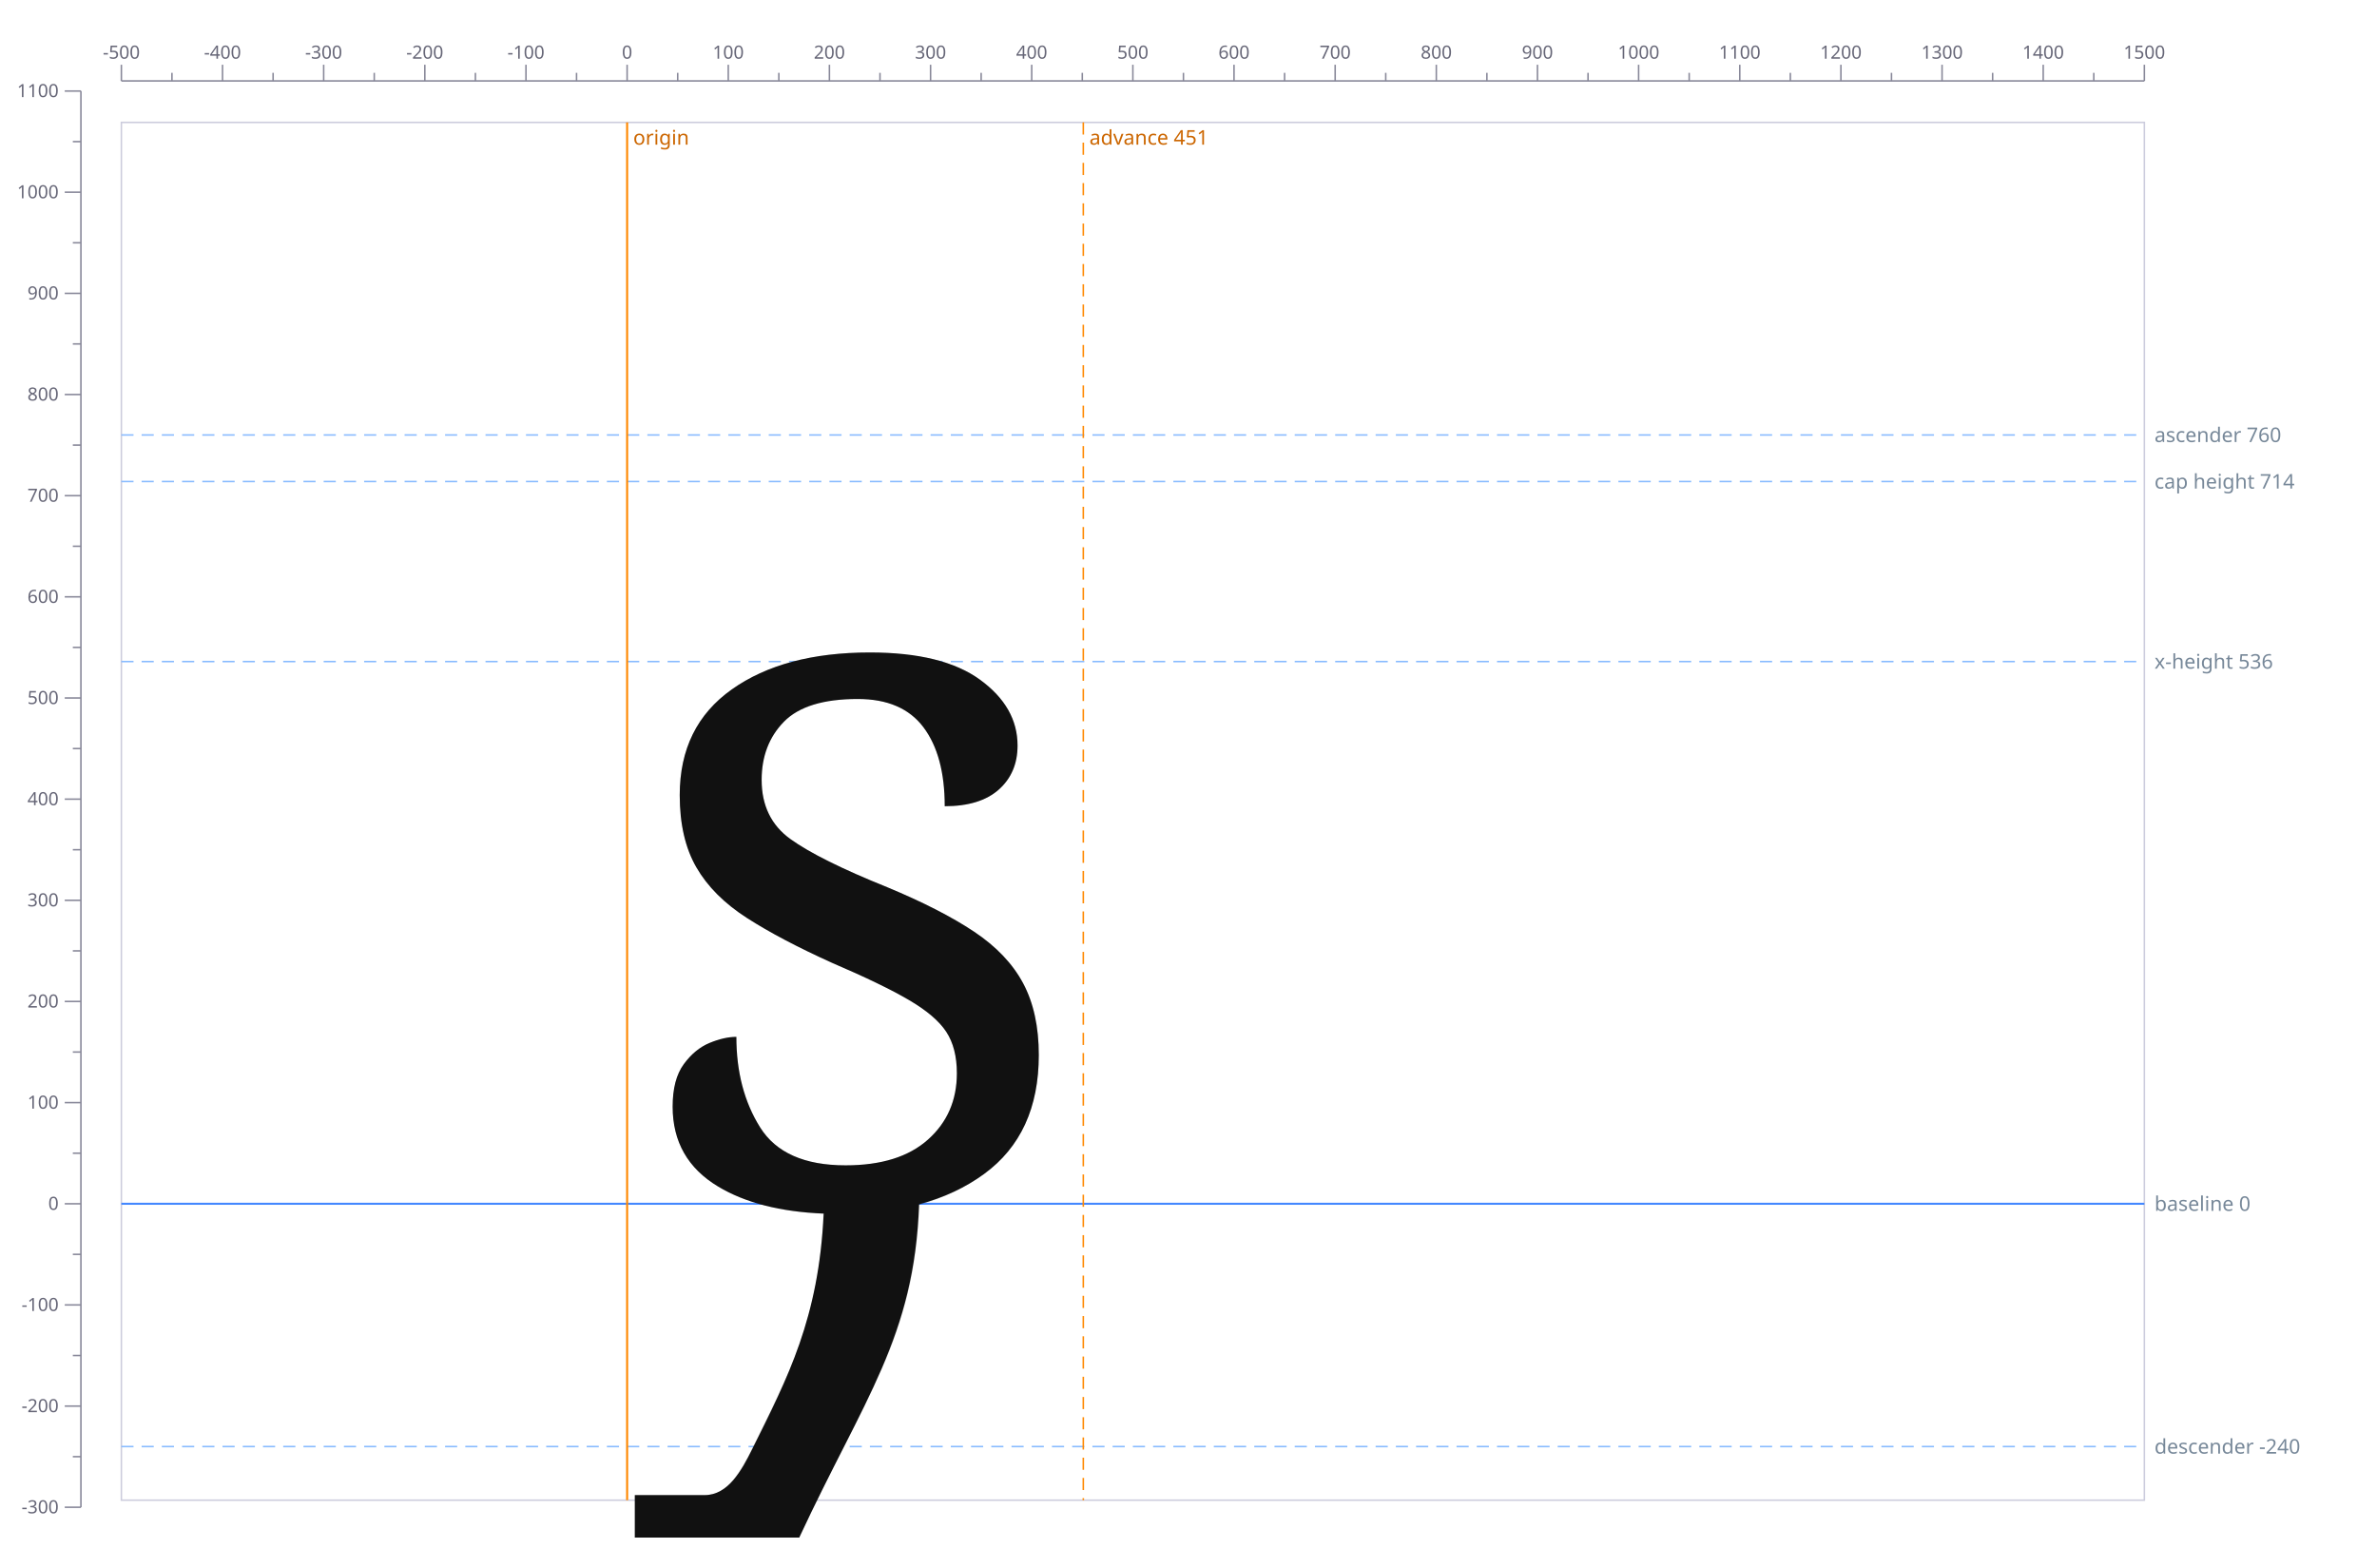
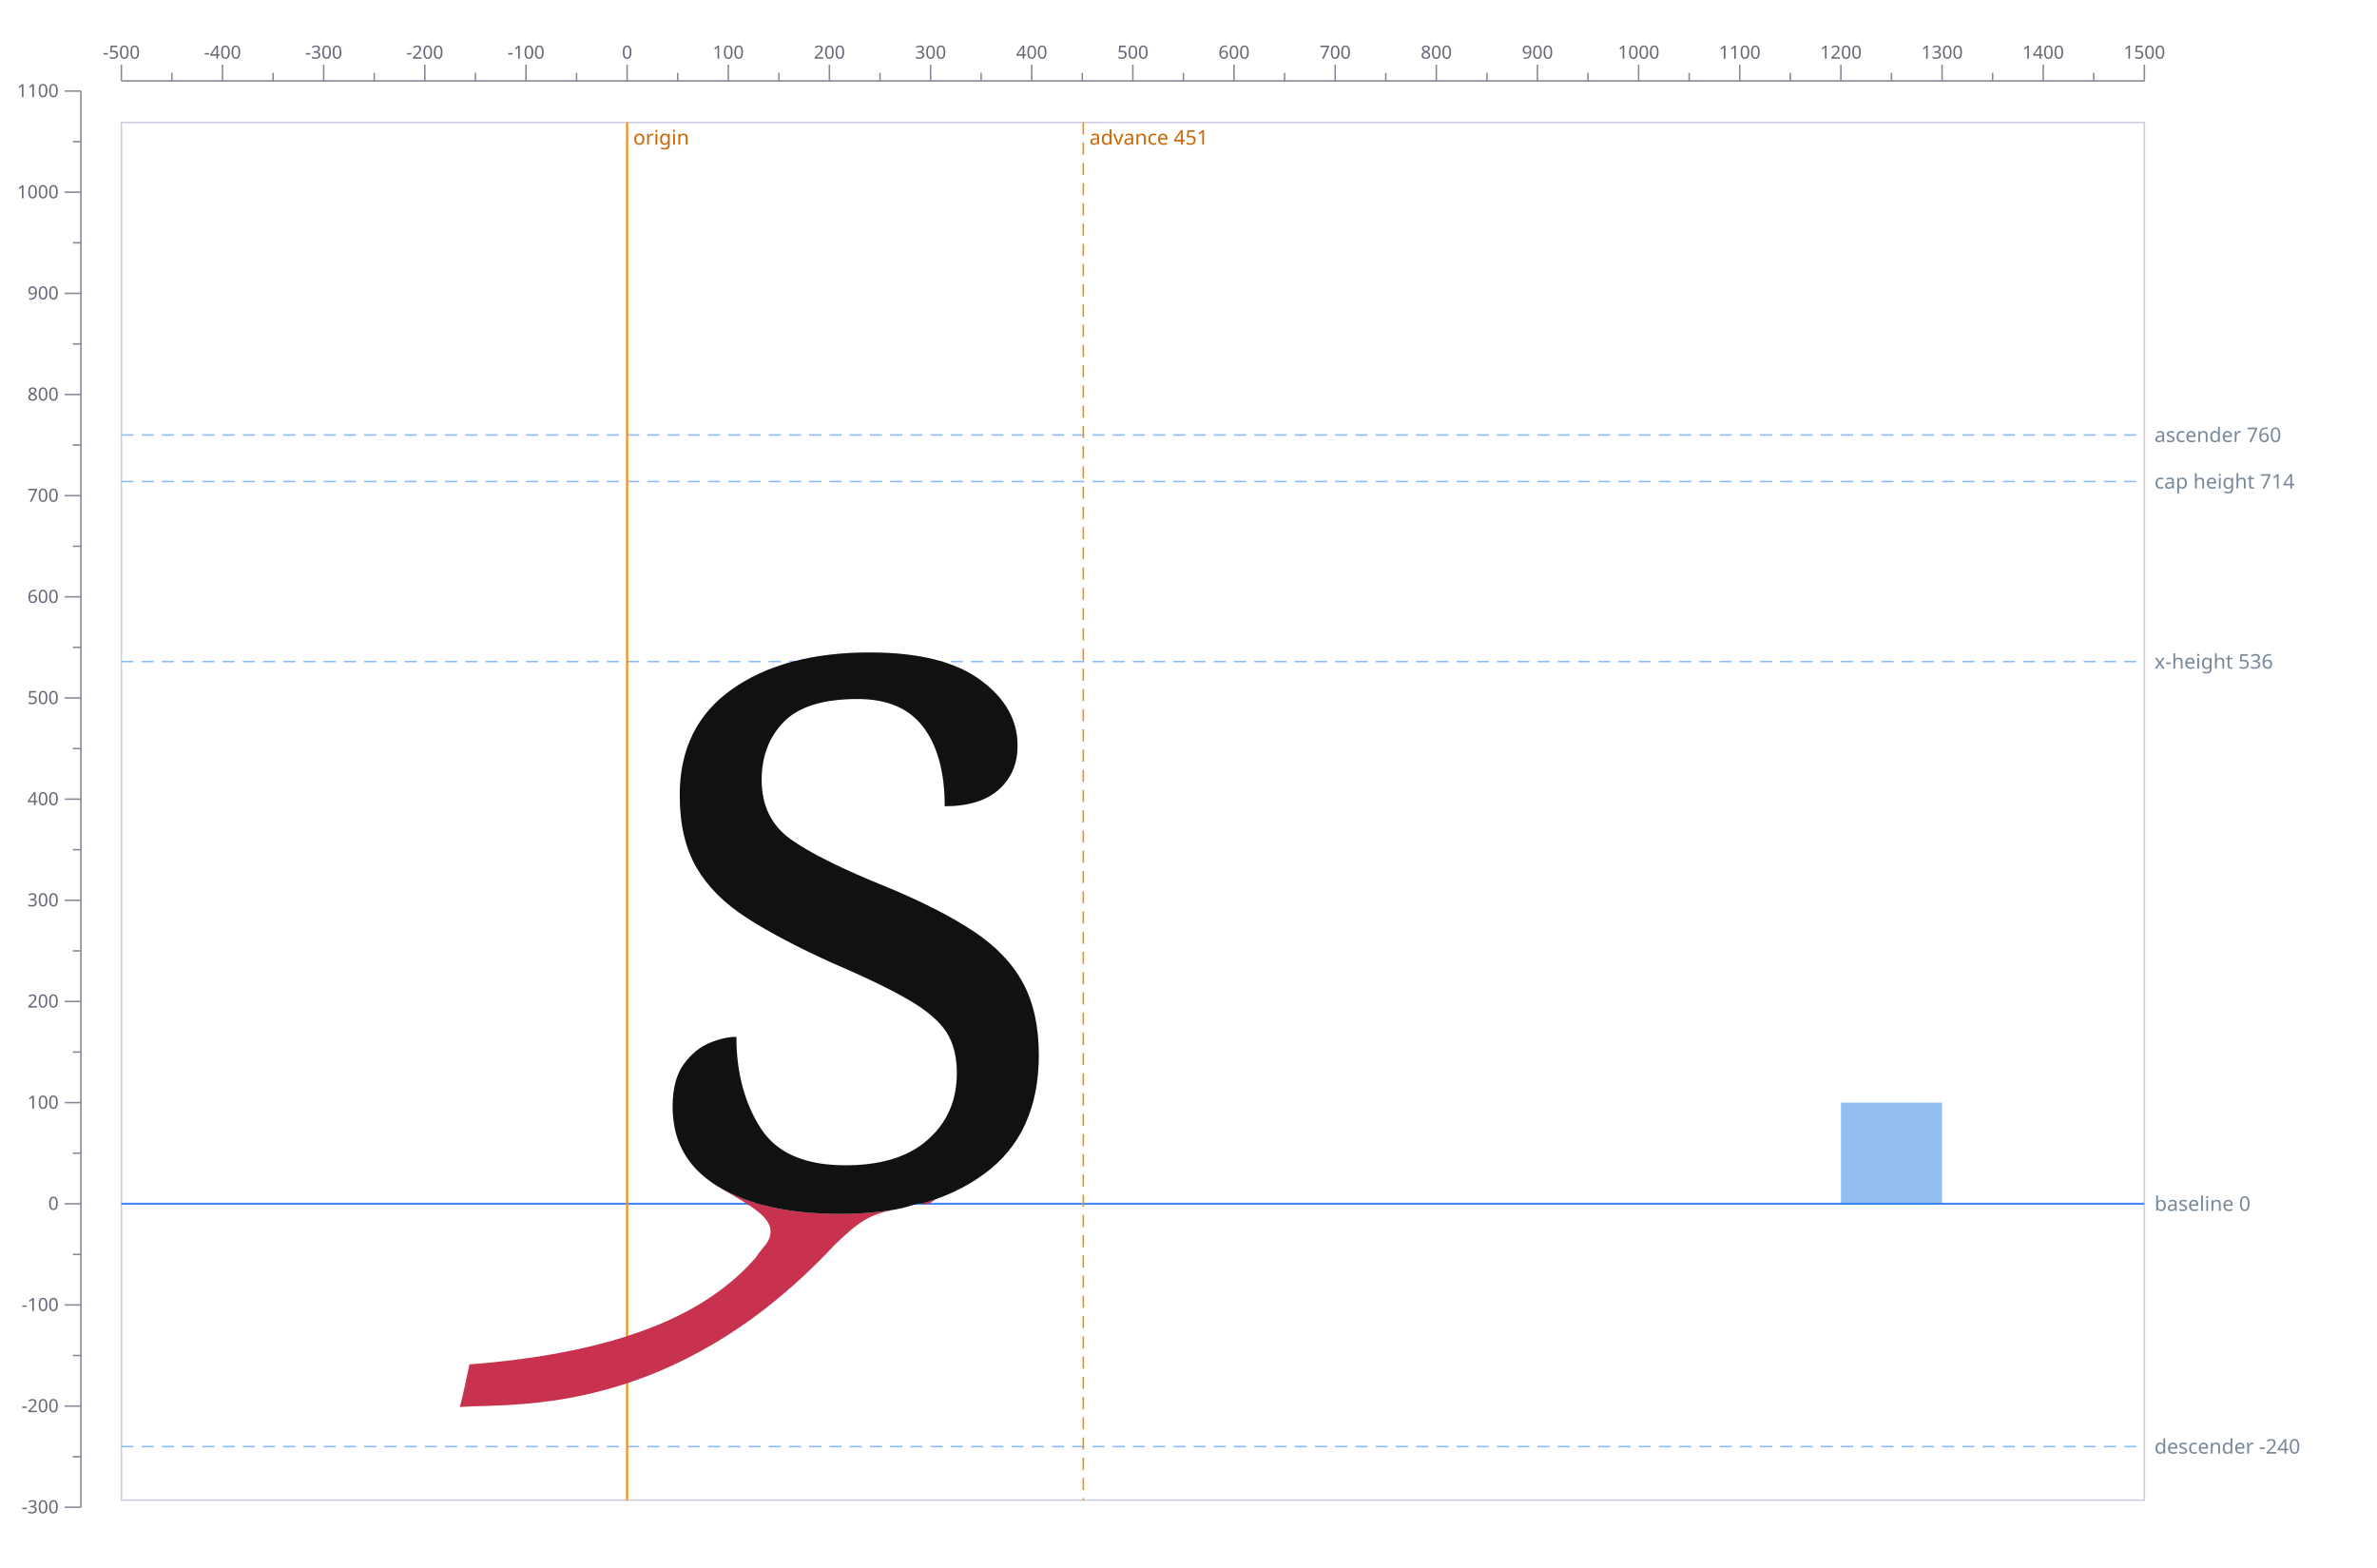
<svg xmlns="http://www.w3.org/2000/svg" viewBox="0 0 2350 1550" data-glyph="s_uni0326" data-family="serif" data-origin="620 1190" data-upm="1000" data-advance="451">
  <g id="guides">
    <rect x="120" y="121" width="2000" height="1362" fill="none" stroke="#ccd" stroke-width="1.5" />
    <line x1="120" x2="2120" y1="1430" y2="1430" stroke="#8bf" stroke-width="1.5" stroke-dasharray="12 8" />
    <text x="2130" y="1437" fill="#789" font-family="sans-serif" font-size="20">descender -240</text>
    <line x1="120" x2="2120" y1="1190" y2="1190" stroke="#48f" stroke-width="2" />
    <text x="2130" y="1197" fill="#789" font-family="sans-serif" font-size="20">baseline 0</text>
    <line x1="120" x2="2120" y1="654" y2="654" stroke="#8bf" stroke-width="1.5" stroke-dasharray="12 8" />
    <text x="2130" y="661" fill="#789" font-family="sans-serif" font-size="20">x-height 536</text>
    <line x1="120" x2="2120" y1="476" y2="476" stroke="#8bf" stroke-width="1.5" stroke-dasharray="12 8" />
    <text x="2130" y="483" fill="#789" font-family="sans-serif" font-size="20">cap height 714</text>
    <line x1="120" x2="2120" y1="430" y2="430" stroke="#8bf" stroke-width="1.5" stroke-dasharray="12 8" />
    <text x="2130" y="437" fill="#789" font-family="sans-serif" font-size="20">ascender 760</text>
    <line x1="620" x2="620" y1="121" y2="1483" stroke="#f80" stroke-width="2" />
    <text x="626" y="143" fill="#c60" font-family="sans-serif" font-size="20">origin</text>
    <line x1="1071" x2="1071" y1="121" y2="1483" stroke="#f80" stroke-width="1.5" stroke-dasharray="12 8" />
    <text x="1077" y="143" fill="#c60" font-family="sans-serif" font-size="20">advance 451</text>
    <line x1="120" x2="2120" y1="80" y2="80" stroke="#889" stroke-width="1.5" />
    <line x1="120" x2="120" y1="80" y2="64" stroke="#889" stroke-width="1.5" />
    <text x="120" y="58" fill="#667" font-family="sans-serif" font-size="18" text-anchor="middle">-500</text>
    <line x1="170" x2="170" y1="80" y2="72" stroke="#889" stroke-width="1.5" />
    <line x1="220" x2="220" y1="80" y2="64" stroke="#889" stroke-width="1.5" />
    <text x="220" y="58" fill="#667" font-family="sans-serif" font-size="18" text-anchor="middle">-400</text>
    <line x1="270" x2="270" y1="80" y2="72" stroke="#889" stroke-width="1.5" />
    <line x1="320" x2="320" y1="80" y2="64" stroke="#889" stroke-width="1.5" />
    <text x="320" y="58" fill="#667" font-family="sans-serif" font-size="18" text-anchor="middle">-300</text>
    <line x1="370" x2="370" y1="80" y2="72" stroke="#889" stroke-width="1.5" />
    <line x1="420" x2="420" y1="80" y2="64" stroke="#889" stroke-width="1.5" />
    <text x="420" y="58" fill="#667" font-family="sans-serif" font-size="18" text-anchor="middle">-200</text>
    <line x1="470" x2="470" y1="80" y2="72" stroke="#889" stroke-width="1.5" />
    <line x1="520" x2="520" y1="80" y2="64" stroke="#889" stroke-width="1.5" />
    <text x="520" y="58" fill="#667" font-family="sans-serif" font-size="18" text-anchor="middle">-100</text>
    <line x1="570" x2="570" y1="80" y2="72" stroke="#889" stroke-width="1.5" />
    <line x1="620" x2="620" y1="80" y2="64" stroke="#889" stroke-width="1.5" />
    <text x="620" y="58" fill="#667" font-family="sans-serif" font-size="18" text-anchor="middle">0</text>
    <line x1="670" x2="670" y1="80" y2="72" stroke="#889" stroke-width="1.5" />
    <line x1="720" x2="720" y1="80" y2="64" stroke="#889" stroke-width="1.5" />
    <text x="720" y="58" fill="#667" font-family="sans-serif" font-size="18" text-anchor="middle">100</text>
    <line x1="770" x2="770" y1="80" y2="72" stroke="#889" stroke-width="1.5" />
    <line x1="820" x2="820" y1="80" y2="64" stroke="#889" stroke-width="1.5" />
    <text x="820" y="58" fill="#667" font-family="sans-serif" font-size="18" text-anchor="middle">200</text>
    <line x1="870" x2="870" y1="80" y2="72" stroke="#889" stroke-width="1.5" />
    <line x1="920" x2="920" y1="80" y2="64" stroke="#889" stroke-width="1.5" />
    <text x="920" y="58" fill="#667" font-family="sans-serif" font-size="18" text-anchor="middle">300</text>
    <line x1="970" x2="970" y1="80" y2="72" stroke="#889" stroke-width="1.5" />
    <line x1="1020" x2="1020" y1="80" y2="64" stroke="#889" stroke-width="1.5" />
    <text x="1020" y="58" fill="#667" font-family="sans-serif" font-size="18" text-anchor="middle">400</text>
    <line x1="1070" x2="1070" y1="80" y2="72" stroke="#889" stroke-width="1.5" />
    <line x1="1120" x2="1120" y1="80" y2="64" stroke="#889" stroke-width="1.5" />
    <text x="1120" y="58" fill="#667" font-family="sans-serif" font-size="18" text-anchor="middle">500</text>
    <line x1="1170" x2="1170" y1="80" y2="72" stroke="#889" stroke-width="1.5" />
    <line x1="1220" x2="1220" y1="80" y2="64" stroke="#889" stroke-width="1.5" />
    <text x="1220" y="58" fill="#667" font-family="sans-serif" font-size="18" text-anchor="middle">600</text>
    <line x1="1270" x2="1270" y1="80" y2="72" stroke="#889" stroke-width="1.5" />
    <line x1="1320" x2="1320" y1="80" y2="64" stroke="#889" stroke-width="1.5" />
    <text x="1320" y="58" fill="#667" font-family="sans-serif" font-size="18" text-anchor="middle">700</text>
    <line x1="1370" x2="1370" y1="80" y2="72" stroke="#889" stroke-width="1.5" />
    <line x1="1420" x2="1420" y1="80" y2="64" stroke="#889" stroke-width="1.5" />
    <text x="1420" y="58" fill="#667" font-family="sans-serif" font-size="18" text-anchor="middle">800</text>
    <line x1="1470" x2="1470" y1="80" y2="72" stroke="#889" stroke-width="1.5" />
    <line x1="1520" x2="1520" y1="80" y2="64" stroke="#889" stroke-width="1.5" />
    <text x="1520" y="58" fill="#667" font-family="sans-serif" font-size="18" text-anchor="middle">900</text>
    <line x1="1570" x2="1570" y1="80" y2="72" stroke="#889" stroke-width="1.5" />
    <line x1="1620" x2="1620" y1="80" y2="64" stroke="#889" stroke-width="1.5" />
    <text x="1620" y="58" fill="#667" font-family="sans-serif" font-size="18" text-anchor="middle">1000</text>
    <line x1="1670" x2="1670" y1="80" y2="72" stroke="#889" stroke-width="1.5" />
    <line x1="1720" x2="1720" y1="80" y2="64" stroke="#889" stroke-width="1.5" />
    <text x="1720" y="58" fill="#667" font-family="sans-serif" font-size="18" text-anchor="middle">1100</text>
    <line x1="1770" x2="1770" y1="80" y2="72" stroke="#889" stroke-width="1.5" />
    <line x1="1820" x2="1820" y1="80" y2="64" stroke="#889" stroke-width="1.5" />
    <text x="1820" y="58" fill="#667" font-family="sans-serif" font-size="18" text-anchor="middle">1200</text>
    <line x1="1870" x2="1870" y1="80" y2="72" stroke="#889" stroke-width="1.5" />
    <line x1="1920" x2="1920" y1="80" y2="64" stroke="#889" stroke-width="1.5" />
    <text x="1920" y="58" fill="#667" font-family="sans-serif" font-size="18" text-anchor="middle">1300</text>
    <line x1="1970" x2="1970" y1="80" y2="72" stroke="#889" stroke-width="1.5" />
    <line x1="2020" x2="2020" y1="80" y2="64" stroke="#889" stroke-width="1.5" />
    <text x="2020" y="58" fill="#667" font-family="sans-serif" font-size="18" text-anchor="middle">1400</text>
    <line x1="2070" x2="2070" y1="80" y2="72" stroke="#889" stroke-width="1.5" />
    <line x1="2120" x2="2120" y1="80" y2="64" stroke="#889" stroke-width="1.5" />
    <text x="2120" y="58" fill="#667" font-family="sans-serif" font-size="18" text-anchor="middle">1500</text>
    <line x1="80" x2="80" y1="90" y2="1490" stroke="#889" stroke-width="1.5" />
    <line x1="80" x2="64" y1="1490" y2="1490" stroke="#889" stroke-width="1.5" />
    <text x="58" y="1496" fill="#667" font-family="sans-serif" font-size="18" text-anchor="end">-300</text>
    <line x1="80" x2="72" y1="1440" y2="1440" stroke="#889" stroke-width="1.5" />
    <line x1="80" x2="64" y1="1390" y2="1390" stroke="#889" stroke-width="1.5" />
    <text x="58" y="1396" fill="#667" font-family="sans-serif" font-size="18" text-anchor="end">-200</text>
    <line x1="80" x2="72" y1="1340" y2="1340" stroke="#889" stroke-width="1.5" />
    <line x1="80" x2="64" y1="1290" y2="1290" stroke="#889" stroke-width="1.5" />
    <text x="58" y="1296" fill="#667" font-family="sans-serif" font-size="18" text-anchor="end">-100</text>
    <line x1="80" x2="72" y1="1240" y2="1240" stroke="#889" stroke-width="1.5" />
    <line x1="80" x2="64" y1="1190" y2="1190" stroke="#889" stroke-width="1.5" />
    <text x="58" y="1196" fill="#667" font-family="sans-serif" font-size="18" text-anchor="end">0</text>
    <line x1="80" x2="72" y1="1140" y2="1140" stroke="#889" stroke-width="1.5" />
    <line x1="80" x2="64" y1="1090" y2="1090" stroke="#889" stroke-width="1.5" />
    <text x="58" y="1096" fill="#667" font-family="sans-serif" font-size="18" text-anchor="end">100</text>
    <line x1="80" x2="72" y1="1040" y2="1040" stroke="#889" stroke-width="1.5" />
    <line x1="80" x2="64" y1="990" y2="990" stroke="#889" stroke-width="1.5" />
    <text x="58" y="996" fill="#667" font-family="sans-serif" font-size="18" text-anchor="end">200</text>
    <line x1="80" x2="72" y1="940" y2="940" stroke="#889" stroke-width="1.5" />
    <line x1="80" x2="64" y1="890" y2="890" stroke="#889" stroke-width="1.5" />
    <text x="58" y="896" fill="#667" font-family="sans-serif" font-size="18" text-anchor="end">300</text>
    <line x1="80" x2="72" y1="840" y2="840" stroke="#889" stroke-width="1.5" />
    <line x1="80" x2="64" y1="790" y2="790" stroke="#889" stroke-width="1.5" />
    <text x="58" y="796" fill="#667" font-family="sans-serif" font-size="18" text-anchor="end">400</text>
    <line x1="80" x2="72" y1="740" y2="740" stroke="#889" stroke-width="1.5" />
    <line x1="80" x2="64" y1="690" y2="690" stroke="#889" stroke-width="1.5" />
    <text x="58" y="696" fill="#667" font-family="sans-serif" font-size="18" text-anchor="end">500</text>
    <line x1="80" x2="72" y1="640" y2="640" stroke="#889" stroke-width="1.5" />
    <line x1="80" x2="64" y1="590" y2="590" stroke="#889" stroke-width="1.5" />
    <text x="58" y="596" fill="#667" font-family="sans-serif" font-size="18" text-anchor="end">600</text>
    <line x1="80" x2="72" y1="540" y2="540" stroke="#889" stroke-width="1.5" />
    <line x1="80" x2="64" y1="490" y2="490" stroke="#889" stroke-width="1.5" />
    <text x="58" y="496" fill="#667" font-family="sans-serif" font-size="18" text-anchor="end">700</text>
    <line x1="80" x2="72" y1="440" y2="440" stroke="#889" stroke-width="1.5" />
    <line x1="80" x2="64" y1="390" y2="390" stroke="#889" stroke-width="1.5" />
    <text x="58" y="396" fill="#667" font-family="sans-serif" font-size="18" text-anchor="end">800</text>
    <line x1="80" x2="72" y1="340" y2="340" stroke="#889" stroke-width="1.5" />
    <line x1="80" x2="64" y1="290" y2="290" stroke="#889" stroke-width="1.5" />
    <text x="58" y="296" fill="#667" font-family="sans-serif" font-size="18" text-anchor="end">900</text>
    <line x1="80" x2="72" y1="240" y2="240" stroke="#889" stroke-width="1.5" />
    <line x1="80" x2="64" y1="190" y2="190" stroke="#889" stroke-width="1.5" />
    <text x="58" y="196" fill="#667" font-family="sans-serif" font-size="18" text-anchor="end">1000</text>
    <line x1="80" x2="72" y1="140" y2="140" stroke="#889" stroke-width="1.5" />
    <line x1="80" x2="64" y1="90" y2="90" stroke="#889" stroke-width="1.5" />
    <text x="58" y="96" fill="#667" font-family="sans-serif" font-size="18" text-anchor="end">1100</text>
-     <path id="ghost" fill="#000" opacity="0.14" d="M665 1094Q665 1067 676.0 1052.0Q687 1037 701.5 1031.0Q716 1025 728 1025Q728 1077 751.5 1114.5Q775 1152 836 1152Q889 1152 917.5 1126.5Q946 1101 946 1061Q946 1036 935.5 1020.0Q925 1004 898.5 988.5Q872 973 823 952Q772 929 738.5 907.5Q705 886 688.5 857.5Q672 829 672 786Q672 718 723.5 681.5Q775 645 860 645Q932 645 969.0 672.0Q1006 699 1006 737Q1006 764 987.5 780.5Q969 797 934 797Q934 747 913.0 719.0Q892 691 848 691Q797 691 775.0 713.5Q753 736 753 771Q753 809 781.5 829.5Q810 850 877 877Q930 899 963.0 921.0Q996 943 1011.5 972.0Q1027 1001 1027 1043Q1027 1121 973 1160Q945 1181 909 1191Q907 1240 897.5 1278.5Q888 1317 872.0 1353.0Q856 1389 835.0 1428.5Q814 1468 790 1520H628V1478H697Q714 1478 725.0 1463.0Q736 1448 743 1433Q761 1397 776.5 1363.5Q792 1330 802.0 1290.5Q812 1251 814 1200Q750 1197 710 1173Q665 1146 665 1094Z" />
+     <path id="ghost" fill="#000" opacity="0.14" d="M887 1195Q866 1199 854.5 1206.5Q843 1214 827 1229L824 1232Q770 1289 718.0 1321.0Q666 1353 619.5 1367.5Q573 1382 536.0 1385.5Q499 1389 475 1390Q469 1390 464.0 1390.5Q459 1391 455 1391Q456 1387 458.0 1377.0Q460 1367 464 1349Q552 1342 608.0 1325.0Q664 1308 696.5 1286.0Q729 1264 747 1244Q750 1239 755 1233Q755 1232 757 1231Q769 1215 755.5 1203.5Q742 1192 724 1181Q719 1178 714.0 1175.5Q709 1173 705 1170Q693 1161 684 1151Q675 1140 670 1126Q667 1118 666 1110Q665 1102 665 1094Q665 1067 676.0 1052.0Q687 1037 701.5 1031.0Q716 1025 728 1025Q728 1074 749 1110Q750 1112 752 1114Q767 1140 800 1148Q816 1152 836 1152Q857 1152 874 1148Q900 1142 918 1126Q926 1119 932 1110Q946 1089 946 1061Q946 1036 935.5 1020.0Q925 1004 898.5 988.5Q872 973 823 952Q772 929 738.5 907.5Q705 886 688.5 857.5Q672 829 672 786Q672 718 723.5 681.5Q775 645 860 645Q932 645 969.0 672.0Q1006 699 1006 737Q1006 764 987.5 780.5Q969 797 934 797Q934 747 913.0 719.0Q892 691 848 691Q797 691 775.0 713.5Q753 736 753 771Q753 809 781.5 829.5Q810 850 877 877Q930 899 963.0 921.0Q996 943 1011.5 972.0Q1027 1001 1027 1043Q1027 1081 1014 1110V1111Q1000 1141 973 1160Q952 1176 926 1185Q924 1186 922.0 1187.5Q920 1189 918 1190Q915 1191 911 1190Q909 1189 907 1190Q902 1191 897.0 1192.5Q892 1194 887 1195Z" />
  </g>
  <g id="glyph">
-     <path id="shape1" fill="#111" d="M710.0 1173.0Q750.193 1197.116 814.32 1199.692C809.447 1303.026 779.02 1361.524 743.432 1433C733.403 1453.141 720.005 1478.0 696.578 1478.0H627.578V1520.0H790.153C854.339 1382.354 903.986 1321.602 908.643 1190.563Q945.395 1180.693 973.0 1160.5Q1027.0 1121.0 1027.0 1043.0Q1027.0 1001.0 1011.5 972.0Q996.0 943.0 963.0 921.0Q930.0 899.0 877.0 877.0Q810.0 850.0 781.5 829.5Q753.0 809.0 753.0 771.0Q753.0 736.0 775.0 713.5Q797.0 691.0 848.0 691.0Q892.0 691.0 913.0 719.0Q934.0 747.0 934.0 797.0Q969.0 797.0 987.5 780.5Q1006.0 764.0 1006.0 737.0Q1006.0 699.0 969.0 672.0Q932.0 645.0 860.0 645.0Q775.0 645.0 723.5 681.5Q672.0 718.0 672.0 786.0Q672.0 829.0 688.5 857.5Q705.0 886.0 738.5 907.5Q772.0 929.0 823.0 952.0Q872.0 973.0 898.5 988.5Q925.0 1004.0 935.5 1020.0Q946.0 1036.0 946.0 1061.0Q946.0 1101.0 917.5 1126.5Q889.0 1152.0 836.0 1152.0Q775.0 1152.0 751.5 1114.5Q728.0 1077.0 728.0 1025.0Q716.0 1025.0 701.5 1031.0Q687.0 1037.0 676.0 1052.0Q665.0 1067.0 665.0 1094.0Q665.0 1146.0 710.0 1173.0Z" />
+     <path id="tail" fill="#c8324e" d="M830.0 1200.0Q755.0 1200.0 710.0 1173.0Q707.5 1171.5 705.1 1169.9C710.8 1173.7 717.2 1177.4 723.6 1181.1C748.2 1195.3 772.6 1209.3 756.8 1230.7C756.3 1231.3 755.8 1232.0 755.2 1232.6C751.4 1237.1 748.6 1240.8 746.6 1243.9C711.1 1284.4 640.5 1335.2 464.1 1348.8C459.1 1373.3 456.2 1385.4 454.6 1390.9C459.9 1390.4 466.8 1390.2 474.9 1390.0C538.5 1388.3 681.1 1384.4 823.9 1231.9C824.9 1230.9 826.0 1229.8 827.2 1228.6C848.2 1208.6 858.7 1200.3 886.5 1195.4Q860.3 1200.0 830.0 1200.0ZM911.3 1189.8C914.0 1190.4 915.6 1190.7 917.8 1190.0C920.7 1189.1 923.6 1186.0 926.4 1185.0Q919.0 1187.7 911.3 1189.8Z" />
+     <path id="letter" fill="#111" d="M830.0 1200.0Q860.3 1200.0 886.5 1195.4C893.7 1194.2 900.5 1191.7 907.2 1190.0C908.8 1189.6 910.1 1189.6 911.3 1189.8Q919.0 1187.7 926.4 1185.0Q952.3 1175.7 973.0 1160.5Q1000.0 1140.8 1013.5 1111.4Q1013.8 1110.7 1014.1 1110.0Q1027.0 1081.1 1027.0 1043.0Q1027.0 1001.0 1011.5 972.0Q996.0 943.0 963.0 921.0Q930.0 899.0 877.0 877.0Q810.0 850.0 781.5 829.5Q753.0 809.0 753.0 771.0Q753.0 736.0 775.0 713.5Q797.0 691.0 848.0 691.0Q892.0 691.0 913.0 719.0Q934.0 747.0 934.0 797.0Q969.0 797.0 987.5 780.5Q1006.0 764.0 1006.0 737.0Q1006.0 699.0 969.0 672.0Q932.0 645.0 860.0 645.0Q775.0 645.0 723.5 681.5Q672.0 718.0 672.0 786.0Q672.0 829.0 688.5 857.5Q705.0 886.0 738.5 907.5Q772.0 929.0 823.0 952.0Q872.0 973.0 898.5 988.5Q925.0 1004.0 935.5 1020.0Q946.0 1036.0 946.0 1061.0Q946.0 1089.1 932.0 1110.0Q926.0 1118.9 917.5 1126.5Q900.3 1141.9 874.1 1148.0Q857.0 1152.0 836.0 1152.0Q816.1 1152.0 800.2 1148.0Q767.3 1139.8 751.5 1114.5Q750.1 1112.3 748.8 1110.1Q728.0 1073.9 728.0 1025.0Q716.0 1025.0 701.5 1031.0Q687.0 1037.0 676.0 1052.0Q665.0 1067.0 665.0 1094.0Q665.0 1102.3 666.2 1110.0Q667.4 1118.2 669.9 1125.7Q674.7 1139.6 684.0 1151.0Q692.6 1161.5 705.1 1169.9Q707.5 1171.5 710.0 1173.0Q755.0 1200.0 830.0 1200.0Z" />
+   </g>
+   <g id="cut" style="opacity:0.5">
+     <path id="spare-cut" fill="#2a7de1" d="M1820 1190h100v-100h-100z" />
  </g>
</svg>
